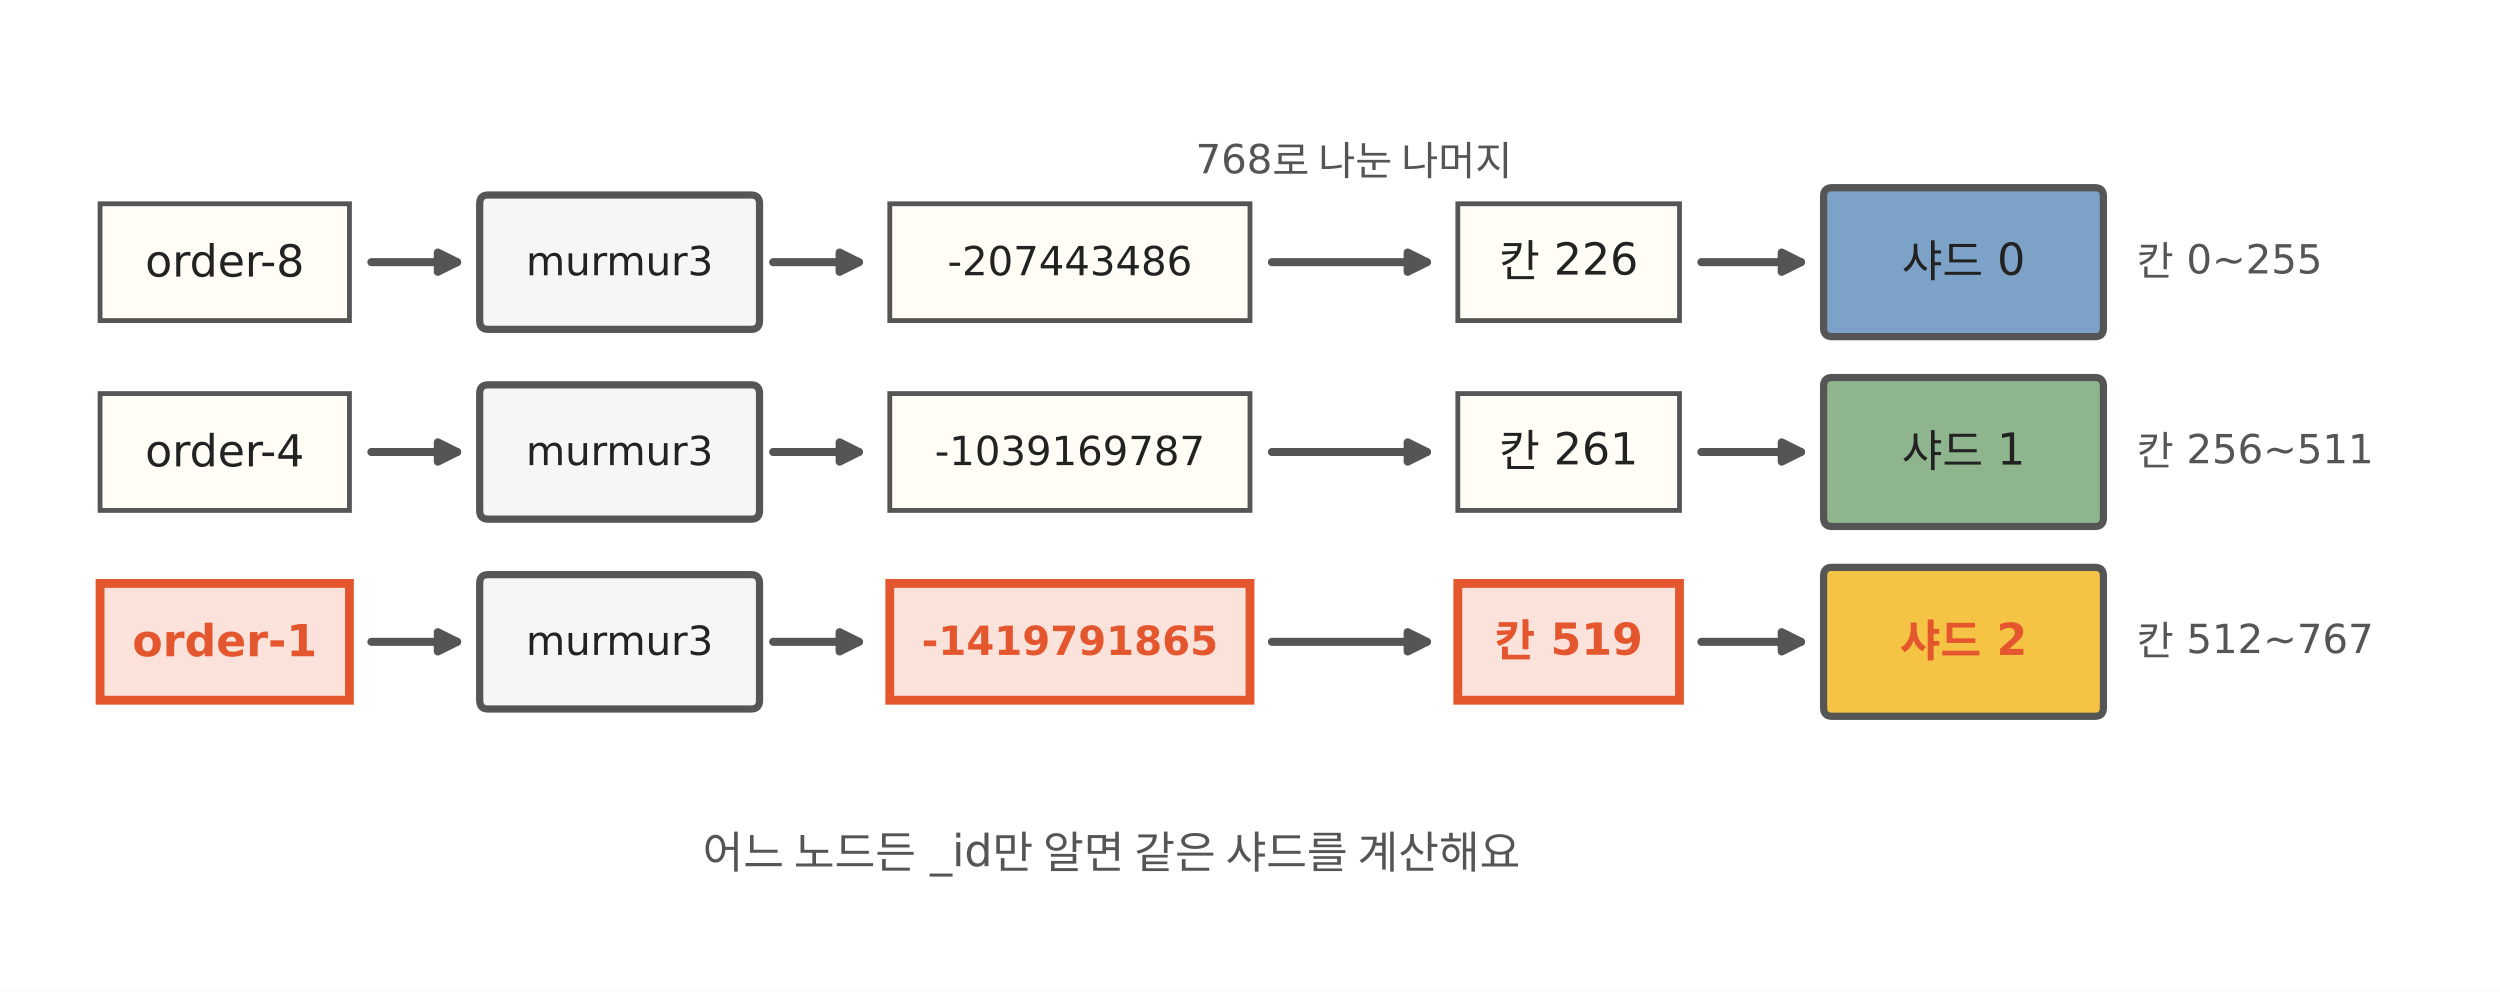
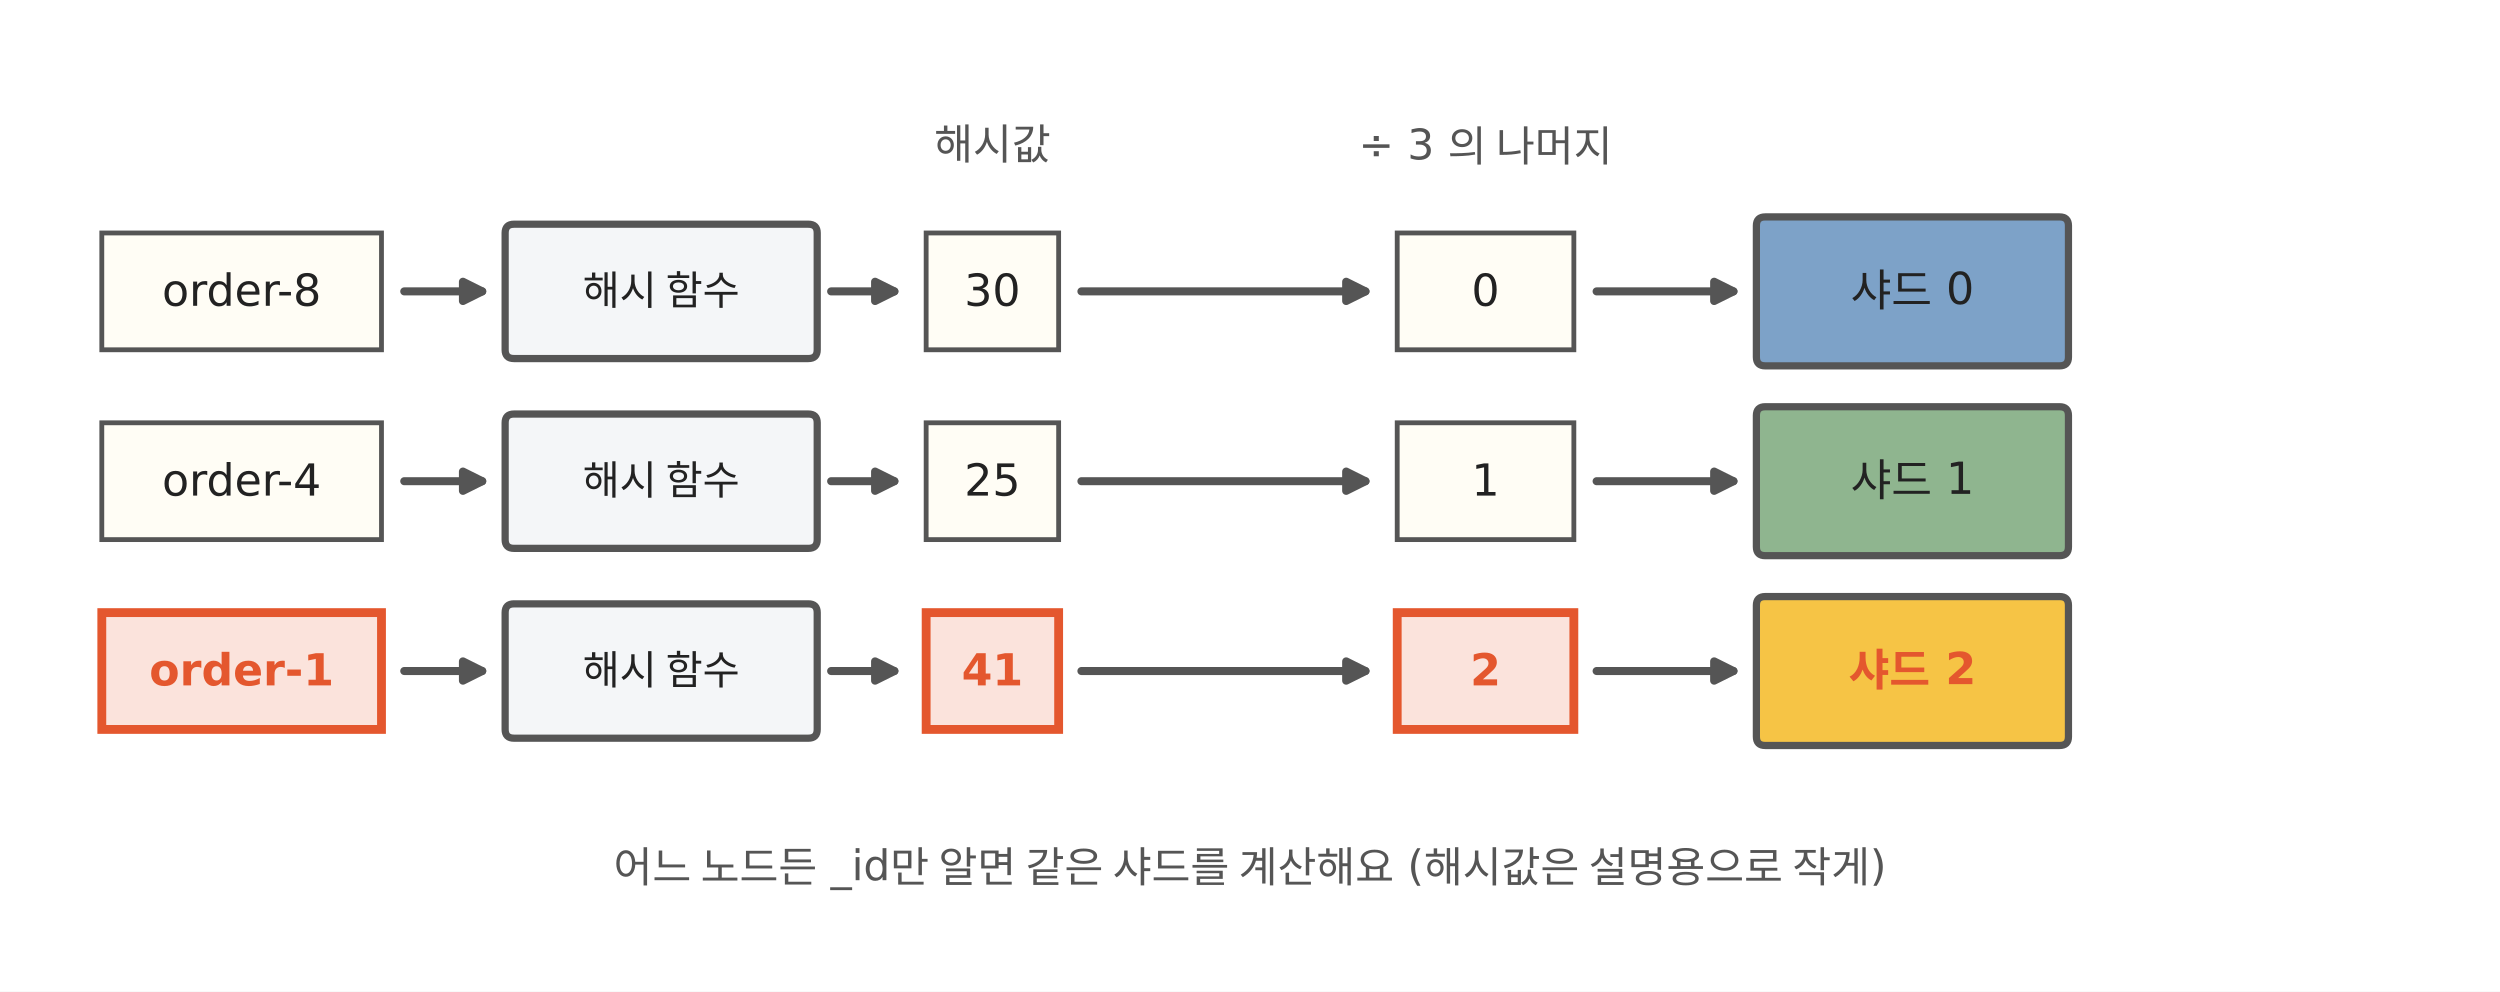
<svg xmlns="http://www.w3.org/2000/svg" width="621.9pt" height="246.672pt" viewBox="0 0 621.9 246.672" version="1.1">
  <defs>
    <style type="text/css">*{stroke-linejoin: round; stroke-linecap: butt}</style>
  </defs>
  <g id="figure_1">
    <g id="patch_1">
      <path d="M 0 246.672  L 621.9 246.672  L 621.9 0  L 0 0  z " style="fill: #ffffff" />
    </g>
    <g id="axes_1">
      <g id="patch_2">
-         <path d="M 24.893 79.749  L 86.929 79.749  L 86.929 50.69  L 24.893 50.69  z " clip-path="url(#p5f78118eea)" style="fill: #fffdf5; stroke: #555555; stroke-width: 1.2; stroke-linejoin: miter" />
+         <path d="M 25.324 87.013  L 94.899 87.013  L 94.899 57.955  L 25.324 57.955  z " clip-path="url(#p7d07b7c6f4)" style="fill: #fffdf5; stroke: #555555; stroke-width: 1.2; stroke-linejoin: miter" />
      </g>
      <g id="patch_3">
-         <path d="M 92.378 65.22  Q 104.163 65.22 113.711 65.22  " clip-path="url(#p5f78118eea)" style="fill: none; stroke: #555555; stroke-width: 2; stroke-linecap: round" />
-         <path d="M 108.911 62.82  L 113.711 65.22  L 108.911 67.62  z " clip-path="url(#p5f78118eea)" style="fill: #555555; stroke: #555555; stroke-width: 2; stroke-linecap: round" />
+         <path d="M 100.561 72.484  Q 111.378 72.484 119.959 72.484  " clip-path="url(#p7d07b7c6f4)" style="fill: none; stroke: #555555; stroke-width: 2; stroke-linecap: round" />
+         <path d="M 115.159 70.084  L 119.959 72.484  L 115.159 74.884  z " clip-path="url(#p7d07b7c6f4)" style="fill: #555555; stroke: #555555; stroke-width: 2; stroke-linecap: round" />
      </g>
      <g id="patch_4">
-         <path d="M 121.394 81.928  L 186.877 81.928  Q 188.945 81.928 188.945 79.749  L 188.945 50.69  Q 188.945 48.511 186.877 48.511  L 121.394 48.511  Q 119.326 48.511 119.326 50.69  L 119.326 79.749  Q 119.326 81.928 121.394 81.928  z " clip-path="url(#p5f78118eea)" style="fill: #f4f6f8; stroke: #555555; stroke-width: 1.8; stroke-linejoin: miter" />
+         <path d="M 127.856 89.193  L 201.094 89.193  Q 203.291 89.193 203.291 87.013  L 203.291 57.955  Q 203.291 55.776 201.094 55.776  L 127.856 55.776  Q 125.659 55.776 125.659 57.955  L 125.659 87.013  Q 125.659 89.193 127.856 89.193  z " clip-path="url(#p7d07b7c6f4)" style="fill: #f4f6f8; stroke: #555555; stroke-width: 1.8; stroke-linejoin: miter" />
      </g>
      <g id="patch_5">
-         <path d="M 192.326 65.22  Q 204.11 65.22 213.659 65.22  " clip-path="url(#p5f78118eea)" style="fill: none; stroke: #555555; stroke-width: 2; stroke-linecap: round" />
-         <path d="M 208.859 62.82  L 213.659 65.22  L 208.859 67.62  z " clip-path="url(#p5f78118eea)" style="fill: #555555; stroke: #555555; stroke-width: 2; stroke-linecap: round" />
+         <path d="M 206.754 72.484  Q 215.738 72.484 222.487 72.484  " clip-path="url(#p7d07b7c6f4)" style="fill: none; stroke: #555555; stroke-width: 2; stroke-linecap: round" />
+         <path d="M 217.687 70.084  L 222.487 72.484  L 217.687 74.884  z " clip-path="url(#p7d07b7c6f4)" style="fill: #555555; stroke: #555555; stroke-width: 2; stroke-linecap: round" />
      </g>
      <g id="patch_6">
-         <path d="M 221.342 79.749  L 310.95 79.749  L 310.95 50.69  L 221.342 50.69  z " clip-path="url(#p5f78118eea)" style="fill: #fffdf5; stroke: #555555; stroke-width: 1.2; stroke-linejoin: miter" />
+         <path d="M 230.389 87.013  L 263.346 87.013  L 263.346 57.955  L 230.389 57.955  z " clip-path="url(#p7d07b7c6f4)" style="fill: #fffdf5; stroke: #555555; stroke-width: 1.2; stroke-linejoin: miter" />
      </g>
      <g id="patch_7">
-         <path d="M 316.395 65.22  Q 336.799 65.22 354.966 65.22  " clip-path="url(#p5f78118eea)" style="fill: none; stroke: #555555; stroke-width: 2; stroke-linecap: round" />
-         <path d="M 350.166 62.82  L 354.966 65.22  L 350.166 67.62  z " clip-path="url(#p5f78118eea)" style="fill: #555555; stroke: #555555; stroke-width: 2; stroke-linecap: round" />
+         <path d="M 269.012 72.484  Q 305.46 72.484 339.673 72.484  " clip-path="url(#p7d07b7c6f4)" style="fill: none; stroke: #555555; stroke-width: 2; stroke-linecap: round" />
+         <path d="M 334.873 70.084  L 339.673 72.484  L 334.873 74.884  z " clip-path="url(#p7d07b7c6f4)" style="fill: #555555; stroke: #555555; stroke-width: 2; stroke-linecap: round" />
      </g>
      <g id="patch_8">
-         <path d="M 362.647 79.749  L 417.791 79.749  L 417.791 50.69  L 362.647 50.69  z " clip-path="url(#p5f78118eea)" style="fill: #fffdf5; stroke: #555555; stroke-width: 1.2; stroke-linejoin: miter" />
+         <path d="M 347.569 87.013  L 391.511 87.013  L 391.511 57.955  L 347.569 57.955  z " clip-path="url(#p7d07b7c6f4)" style="fill: #fffdf5; stroke: #555555; stroke-width: 1.2; stroke-linejoin: miter" />
      </g>
      <g id="patch_9">
-         <path d="M 423.24 65.22  Q 436.747 65.22 448.018 65.22  " clip-path="url(#p5f78118eea)" style="fill: none; stroke: #555555; stroke-width: 2; stroke-linecap: round" />
-         <path d="M 443.218 62.82  L 448.018 65.22  L 443.218 67.62  z " clip-path="url(#p5f78118eea)" style="fill: #555555; stroke: #555555; stroke-width: 2; stroke-linecap: round" />
+         <path d="M 397.174 72.484  Q 415.312 72.484 431.213 72.484  " clip-path="url(#p7d07b7c6f4)" style="fill: none; stroke: #555555; stroke-width: 2; stroke-linecap: round" />
+         <path d="M 426.413 70.084  L 431.213 72.484  L 426.413 74.884  z " clip-path="url(#p7d07b7c6f4)" style="fill: #555555; stroke: #555555; stroke-width: 2; stroke-linecap: round" />
      </g>
      <g id="patch_10">
-         <path d="M 455.702 83.744  L 521.185 83.744  Q 523.253 83.744 523.253 81.565  L 523.253 48.874  Q 523.253 46.695 521.185 46.695  L 455.702 46.695  Q 453.634 46.695 453.634 48.874  L 453.634 81.565  Q 453.634 83.744 455.702 83.744  z " clip-path="url(#p5f78118eea)" style="fill: #7da2c8; stroke: #555555; stroke-width: 1.8; stroke-linejoin: miter" />
+         <path d="M 439.116 91.009  L 512.353 91.009  Q 514.55 91.009 514.55 88.829  L 514.55 56.139  Q 514.55 53.96 512.353 53.96  L 439.116 53.96  Q 436.918 53.96 436.918 56.139  L 436.918 88.829  Q 436.918 91.009 439.116 91.009  z " clip-path="url(#p7d07b7c6f4)" style="fill: #7da2c8; stroke: #555555; stroke-width: 1.8; stroke-linejoin: miter" />
      </g>
      <g id="patch_11">
-         <path d="M 24.893 126.968  L 86.929 126.968  L 86.929 97.91  L 24.893 97.91  z " clip-path="url(#p5f78118eea)" style="fill: #fffdf5; stroke: #555555; stroke-width: 1.2; stroke-linejoin: miter" />
+         <path d="M 25.324 134.233  L 94.899 134.233  L 94.899 105.175  L 25.324 105.175  z " clip-path="url(#p7d07b7c6f4)" style="fill: #fffdf5; stroke: #555555; stroke-width: 1.2; stroke-linejoin: miter" />
      </g>
      <g id="patch_12">
-         <path d="M 92.378 112.439  Q 104.163 112.439 113.711 112.439  " clip-path="url(#p5f78118eea)" style="fill: none; stroke: #555555; stroke-width: 2; stroke-linecap: round" />
-         <path d="M 108.911 110.039  L 113.711 112.439  L 108.911 114.839  z " clip-path="url(#p5f78118eea)" style="fill: #555555; stroke: #555555; stroke-width: 2; stroke-linecap: round" />
+         <path d="M 100.561 119.704  Q 111.378 119.704 119.959 119.704  " clip-path="url(#p7d07b7c6f4)" style="fill: none; stroke: #555555; stroke-width: 2; stroke-linecap: round" />
+         <path d="M 115.159 117.304  L 119.959 119.704  L 115.159 122.104  z " clip-path="url(#p7d07b7c6f4)" style="fill: #555555; stroke: #555555; stroke-width: 2; stroke-linecap: round" />
      </g>
      <g id="patch_13">
-         <path d="M 121.394 129.148  L 186.877 129.148  Q 188.945 129.148 188.945 126.968  L 188.945 97.91  Q 188.945 95.731 186.877 95.731  L 121.394 95.731  Q 119.326 95.731 119.326 97.91  L 119.326 126.968  Q 119.326 129.148 121.394 129.148  z " clip-path="url(#p5f78118eea)" style="fill: #f4f6f8; stroke: #555555; stroke-width: 1.8; stroke-linejoin: miter" />
+         <path d="M 127.856 136.412  L 201.094 136.412  Q 203.291 136.412 203.291 134.233  L 203.291 105.175  Q 203.291 102.995 201.094 102.995  L 127.856 102.995  Q 125.659 102.995 125.659 105.175  L 125.659 134.233  Q 125.659 136.412 127.856 136.412  z " clip-path="url(#p7d07b7c6f4)" style="fill: #f4f6f8; stroke: #555555; stroke-width: 1.8; stroke-linejoin: miter" />
      </g>
      <g id="patch_14">
-         <path d="M 192.326 112.439  Q 204.11 112.439 213.659 112.439  " clip-path="url(#p5f78118eea)" style="fill: none; stroke: #555555; stroke-width: 2; stroke-linecap: round" />
-         <path d="M 208.859 110.039  L 213.659 112.439  L 208.859 114.839  z " clip-path="url(#p5f78118eea)" style="fill: #555555; stroke: #555555; stroke-width: 2; stroke-linecap: round" />
+         <path d="M 206.754 119.704  Q 215.738 119.704 222.487 119.704  " clip-path="url(#p7d07b7c6f4)" style="fill: none; stroke: #555555; stroke-width: 2; stroke-linecap: round" />
+         <path d="M 217.687 117.304  L 222.487 119.704  L 217.687 122.104  z " clip-path="url(#p7d07b7c6f4)" style="fill: #555555; stroke: #555555; stroke-width: 2; stroke-linecap: round" />
      </g>
      <g id="patch_15">
-         <path d="M 221.342 126.968  L 310.95 126.968  L 310.95 97.91  L 221.342 97.91  z " clip-path="url(#p5f78118eea)" style="fill: #fffdf5; stroke: #555555; stroke-width: 1.2; stroke-linejoin: miter" />
+         <path d="M 230.389 134.233  L 263.346 134.233  L 263.346 105.175  L 230.389 105.175  z " clip-path="url(#p7d07b7c6f4)" style="fill: #fffdf5; stroke: #555555; stroke-width: 1.2; stroke-linejoin: miter" />
      </g>
      <g id="patch_16">
-         <path d="M 316.395 112.439  Q 336.799 112.439 354.966 112.439  " clip-path="url(#p5f78118eea)" style="fill: none; stroke: #555555; stroke-width: 2; stroke-linecap: round" />
-         <path d="M 350.166 110.039  L 354.966 112.439  L 350.166 114.839  z " clip-path="url(#p5f78118eea)" style="fill: #555555; stroke: #555555; stroke-width: 2; stroke-linecap: round" />
+         <path d="M 269.012 119.704  Q 305.46 119.704 339.673 119.704  " clip-path="url(#p7d07b7c6f4)" style="fill: none; stroke: #555555; stroke-width: 2; stroke-linecap: round" />
+         <path d="M 334.873 117.304  L 339.673 119.704  L 334.873 122.104  z " clip-path="url(#p7d07b7c6f4)" style="fill: #555555; stroke: #555555; stroke-width: 2; stroke-linecap: round" />
      </g>
      <g id="patch_17">
-         <path d="M 362.647 126.968  L 417.791 126.968  L 417.791 97.91  L 362.647 97.91  z " clip-path="url(#p5f78118eea)" style="fill: #fffdf5; stroke: #555555; stroke-width: 1.2; stroke-linejoin: miter" />
+         <path d="M 347.569 134.233  L 391.511 134.233  L 391.511 105.175  L 347.569 105.175  z " clip-path="url(#p7d07b7c6f4)" style="fill: #fffdf5; stroke: #555555; stroke-width: 1.2; stroke-linejoin: miter" />
      </g>
      <g id="patch_18">
-         <path d="M 423.24 112.439  Q 436.747 112.439 448.018 112.439  " clip-path="url(#p5f78118eea)" style="fill: none; stroke: #555555; stroke-width: 2; stroke-linecap: round" />
-         <path d="M 443.218 110.039  L 448.018 112.439  L 443.218 114.839  z " clip-path="url(#p5f78118eea)" style="fill: #555555; stroke: #555555; stroke-width: 2; stroke-linecap: round" />
+         <path d="M 397.174 119.704  Q 415.312 119.704 431.213 119.704  " clip-path="url(#p7d07b7c6f4)" style="fill: none; stroke: #555555; stroke-width: 2; stroke-linecap: round" />
+         <path d="M 426.413 117.304  L 431.213 119.704  L 426.413 122.104  z " clip-path="url(#p7d07b7c6f4)" style="fill: #555555; stroke: #555555; stroke-width: 2; stroke-linecap: round" />
      </g>
      <g id="patch_19">
-         <path d="M 455.702 130.964  L 521.185 130.964  Q 523.253 130.964 523.253 128.784  L 523.253 96.094  Q 523.253 93.915 521.185 93.915  L 455.702 93.915  Q 453.634 93.915 453.634 96.094  L 453.634 128.784  Q 453.634 130.964 455.702 130.964  z " clip-path="url(#p5f78118eea)" style="fill: #8fb58f; stroke: #555555; stroke-width: 1.8; stroke-linejoin: miter" />
+         <path d="M 439.116 138.228  L 512.353 138.228  Q 514.55 138.228 514.55 136.049  L 514.55 103.358  Q 514.55 101.179 512.353 101.179  L 439.116 101.179  Q 436.918 101.179 436.918 103.358  L 436.918 136.049  Q 436.918 138.228 439.116 138.228  z " clip-path="url(#p7d07b7c6f4)" style="fill: #8fb58f; stroke: #555555; stroke-width: 1.8; stroke-linejoin: miter" />
      </g>
      <g id="patch_20">
-         <path d="M 24.893 174.188  L 86.929 174.188  L 86.929 145.13  L 24.893 145.13  z " clip-path="url(#p5f78118eea)" style="fill: #fbe3dc; stroke: #e4572e; stroke-width: 2.2; stroke-linejoin: miter" />
+         <path d="M 25.324 181.452  L 94.899 181.452  L 94.899 152.394  L 25.324 152.394  z " clip-path="url(#p7d07b7c6f4)" style="fill: #fbe3dc; stroke: #e4572e; stroke-width: 2.2; stroke-linejoin: miter" />
      </g>
      <g id="patch_21">
-         <path d="M 92.378 159.659  Q 104.163 159.659 113.711 159.659  " clip-path="url(#p5f78118eea)" style="fill: none; stroke: #555555; stroke-width: 2; stroke-linecap: round" />
-         <path d="M 108.911 157.259  L 113.711 159.659  L 108.911 162.059  z " clip-path="url(#p5f78118eea)" style="fill: #555555; stroke: #555555; stroke-width: 2; stroke-linecap: round" />
+         <path d="M 100.561 166.923  Q 111.378 166.923 119.959 166.923  " clip-path="url(#p7d07b7c6f4)" style="fill: none; stroke: #555555; stroke-width: 2; stroke-linecap: round" />
+         <path d="M 115.159 164.523  L 119.959 166.923  L 115.159 169.323  z " clip-path="url(#p7d07b7c6f4)" style="fill: #555555; stroke: #555555; stroke-width: 2; stroke-linecap: round" />
      </g>
      <g id="patch_22">
-         <path d="M 121.394 176.367  L 186.877 176.367  Q 188.945 176.367 188.945 174.188  L 188.945 145.13  Q 188.945 142.95 186.877 142.95  L 121.394 142.95  Q 119.326 142.95 119.326 145.13  L 119.326 174.188  Q 119.326 176.367 121.394 176.367  z " clip-path="url(#p5f78118eea)" style="fill: #f4f6f8; stroke: #555555; stroke-width: 1.8; stroke-linejoin: miter" />
+         <path d="M 127.856 183.632  L 201.094 183.632  Q 203.291 183.632 203.291 181.452  L 203.291 152.394  Q 203.291 150.215 201.094 150.215  L 127.856 150.215  Q 125.659 150.215 125.659 152.394  L 125.659 181.452  Q 125.659 183.632 127.856 183.632  z " clip-path="url(#p7d07b7c6f4)" style="fill: #f4f6f8; stroke: #555555; stroke-width: 1.8; stroke-linejoin: miter" />
      </g>
      <g id="patch_23">
-         <path d="M 192.326 159.659  Q 204.11 159.659 213.659 159.659  " clip-path="url(#p5f78118eea)" style="fill: none; stroke: #555555; stroke-width: 2; stroke-linecap: round" />
-         <path d="M 208.859 157.259  L 213.659 159.659  L 208.859 162.059  z " clip-path="url(#p5f78118eea)" style="fill: #555555; stroke: #555555; stroke-width: 2; stroke-linecap: round" />
+         <path d="M 206.754 166.923  Q 215.738 166.923 222.487 166.923  " clip-path="url(#p7d07b7c6f4)" style="fill: none; stroke: #555555; stroke-width: 2; stroke-linecap: round" />
+         <path d="M 217.687 164.523  L 222.487 166.923  L 217.687 169.323  z " clip-path="url(#p7d07b7c6f4)" style="fill: #555555; stroke: #555555; stroke-width: 2; stroke-linecap: round" />
      </g>
      <g id="patch_24">
-         <path d="M 221.342 174.188  L 310.95 174.188  L 310.95 145.13  L 221.342 145.13  z " clip-path="url(#p5f78118eea)" style="fill: #fbe3dc; stroke: #e4572e; stroke-width: 2.2; stroke-linejoin: miter" />
+         <path d="M 230.389 181.452  L 263.346 181.452  L 263.346 152.394  L 230.389 152.394  z " clip-path="url(#p7d07b7c6f4)" style="fill: #fbe3dc; stroke: #e4572e; stroke-width: 2.2; stroke-linejoin: miter" />
      </g>
      <g id="patch_25">
-         <path d="M 316.395 159.659  Q 336.799 159.659 354.966 159.659  " clip-path="url(#p5f78118eea)" style="fill: none; stroke: #555555; stroke-width: 2; stroke-linecap: round" />
-         <path d="M 350.166 157.259  L 354.966 159.659  L 350.166 162.059  z " clip-path="url(#p5f78118eea)" style="fill: #555555; stroke: #555555; stroke-width: 2; stroke-linecap: round" />
+         <path d="M 269.012 166.923  Q 305.46 166.923 339.673 166.923  " clip-path="url(#p7d07b7c6f4)" style="fill: none; stroke: #555555; stroke-width: 2; stroke-linecap: round" />
+         <path d="M 334.873 164.523  L 339.673 166.923  L 334.873 169.323  z " clip-path="url(#p7d07b7c6f4)" style="fill: #555555; stroke: #555555; stroke-width: 2; stroke-linecap: round" />
      </g>
      <g id="patch_26">
-         <path d="M 362.647 174.188  L 417.791 174.188  L 417.791 145.13  L 362.647 145.13  z " clip-path="url(#p5f78118eea)" style="fill: #fbe3dc; stroke: #e4572e; stroke-width: 2.2; stroke-linejoin: miter" />
+         <path d="M 347.569 181.452  L 391.511 181.452  L 391.511 152.394  L 347.569 152.394  z " clip-path="url(#p7d07b7c6f4)" style="fill: #fbe3dc; stroke: #e4572e; stroke-width: 2.2; stroke-linejoin: miter" />
      </g>
      <g id="patch_27">
-         <path d="M 423.24 159.659  Q 436.747 159.659 448.018 159.659  " clip-path="url(#p5f78118eea)" style="fill: none; stroke: #555555; stroke-width: 2; stroke-linecap: round" />
-         <path d="M 443.218 157.259  L 448.018 159.659  L 443.218 162.059  z " clip-path="url(#p5f78118eea)" style="fill: #555555; stroke: #555555; stroke-width: 2; stroke-linecap: round" />
+         <path d="M 397.174 166.923  Q 415.312 166.923 431.213 166.923  " clip-path="url(#p7d07b7c6f4)" style="fill: none; stroke: #555555; stroke-width: 2; stroke-linecap: round" />
+         <path d="M 426.413 164.523  L 431.213 166.923  L 426.413 169.323  z " clip-path="url(#p7d07b7c6f4)" style="fill: #555555; stroke: #555555; stroke-width: 2; stroke-linecap: round" />
      </g>
      <g id="patch_28">
-         <path d="M 455.702 178.183  L 521.185 178.183  Q 523.253 178.183 523.253 176.004  L 523.253 143.314  Q 523.253 141.134 521.185 141.134  L 455.702 141.134  Q 453.634 141.134 453.634 143.314  L 453.634 176.004  Q 453.634 178.183 455.702 178.183  z " clip-path="url(#p5f78118eea)" style="fill: #f6c445; stroke: #555555; stroke-width: 1.8; stroke-linejoin: miter" />
+         <path d="M 439.116 185.448  L 512.353 185.448  Q 514.55 185.448 514.55 183.269  L 514.55 150.578  Q 514.55 148.399 512.353 148.399  L 439.116 148.399  Q 436.918 148.399 436.918 150.578  L 436.918 183.269  Q 436.918 185.448 439.116 185.448  z " clip-path="url(#p7d07b7c6f4)" style="fill: #f6c445; stroke: #555555; stroke-width: 1.8; stroke-linejoin: miter" />
      </g>
      <g id="text_1">
-         <text style="fill: #222222; font: 11px 'Apple SD Gothic Neo', 'Noto Sans KR', 'Malgun Gothic', 'DejaVu Sans', 'Bitstream Vera Sans', 'Computer Modern Sans Serif', 'Lucida Grande', 'Verdana', 'Geneva', 'Lucid', 'Arial', 'Helvetica', 'Avant Garde', sans-serif; text-anchor: middle" x="55.911" y="68.806" transform="rotate(-0 55.91118 68.80576)">order-8</text>
+         <text style="fill: #555555; font: 10.5px 'Apple SD Gothic Neo', 'Noto Sans KR', 'Malgun Gothic', 'DejaVu Sans', 'Bitstream Vera Sans', 'Computer Modern Sans Serif', 'Lucida Grande', 'Verdana', 'Geneva', 'Lucid', 'Arial', 'Helvetica', 'Avant Garde', sans-serif; text-anchor: middle" x="246.867" y="39.638" transform="rotate(-0 246.8672 39.63786)">해시값</text>
      </g>
      <g id="text_2">
-         <text style="fill: #222222; font: 10px 'Apple SD Gothic Neo', 'Noto Sans KR', 'Malgun Gothic', 'DejaVu Sans', 'Bitstream Vera Sans', 'Computer Modern Sans Serif', 'Lucida Grande', 'Verdana', 'Geneva', 'Lucid', 'Arial', 'Helvetica', 'Avant Garde', sans-serif; text-anchor: middle" x="154.136" y="68.48" transform="rotate(-0 154.1356 68.47974)">murmur3</text>
+         <text style="fill: #555555; font: 10.5px 'Apple SD Gothic Neo', 'Noto Sans KR', 'Malgun Gothic', 'DejaVu Sans', 'Bitstream Vera Sans', 'Computer Modern Sans Serif', 'Lucida Grande', 'Verdana', 'Geneva', 'Lucid', 'Arial', 'Helvetica', 'Avant Garde', sans-serif; text-anchor: middle" x="369.54" y="39.638" transform="rotate(-0 369.54 39.63786)">÷ 3 의 나머지</text>
      </g>
      <g id="text_3">
-         <text style="fill: #222222; font: 10px 'Apple SD Gothic Neo', 'Noto Sans KR', 'Malgun Gothic', 'DejaVu Sans', 'Bitstream Vera Sans', 'Computer Modern Sans Serif', 'Lucida Grande', 'Verdana', 'Geneva', 'Lucid', 'Arial', 'Helvetica', 'Avant Garde', sans-serif; text-anchor: middle" x="266.146" y="68.48" transform="rotate(-0 266.1459 68.47974)">-207443486</text>
+         <text style="fill: #222222; font: 11px 'Apple SD Gothic Neo', 'Noto Sans KR', 'Malgun Gothic', 'DejaVu Sans', 'Bitstream Vera Sans', 'Computer Modern Sans Serif', 'Lucida Grande', 'Verdana', 'Geneva', 'Lucid', 'Arial', 'Helvetica', 'Avant Garde', sans-serif; text-anchor: middle" x="60.112" y="76.07" transform="rotate(-0 60.11156 76.07031)">order-8</text>
      </g>
      <g id="text_4">
-         <text style="fill: #222222; font: 11px 'Apple SD Gothic Neo', 'Noto Sans KR', 'Malgun Gothic', 'DejaVu Sans', 'Bitstream Vera Sans', 'Computer Modern Sans Serif', 'Lucida Grande', 'Verdana', 'Geneva', 'Lucid', 'Arial', 'Helvetica', 'Avant Garde', sans-serif; text-anchor: middle" x="390.219" y="68.806" transform="rotate(-0 390.2188 68.80576)">칸 226</text>
+         <text style="fill: #222222; font: 10px 'Apple SD Gothic Neo', 'Noto Sans KR', 'Malgun Gothic', 'DejaVu Sans', 'Bitstream Vera Sans', 'Computer Modern Sans Serif', 'Lucida Grande', 'Verdana', 'Geneva', 'Lucid', 'Arial', 'Helvetica', 'Avant Garde', sans-serif; text-anchor: middle" x="164.475" y="75.8" transform="rotate(-0 164.475 75.79976)">해시 함수</text>
      </g>
      <g id="text_5">
-         <text style="fill: #222222; font: 11px 'Apple SD Gothic Neo', 'Noto Sans KR', 'Malgun Gothic', 'DejaVu Sans', 'Bitstream Vera Sans', 'Computer Modern Sans Serif', 'Lucida Grande', 'Verdana', 'Geneva', 'Lucid', 'Arial', 'Helvetica', 'Avant Garde', sans-serif; text-anchor: middle" x="488.443" y="68.862" transform="rotate(-0 488.4432 68.86162)">샤드 0</text>
+         <text style="fill: #222222; font: 11px 'Apple SD Gothic Neo', 'Noto Sans KR', 'Malgun Gothic', 'DejaVu Sans', 'Bitstream Vera Sans', 'Computer Modern Sans Serif', 'Lucida Grande', 'Verdana', 'Geneva', 'Lucid', 'Arial', 'Helvetica', 'Avant Garde', sans-serif; text-anchor: middle" x="246.867" y="76.07" transform="rotate(-0 246.8672 76.07031)">30</text>
      </g>
      <g id="text_6">
-         <text style="fill: #222222; font: 11px 'Apple SD Gothic Neo', 'Noto Sans KR', 'Malgun Gothic', 'DejaVu Sans', 'Bitstream Vera Sans', 'Computer Modern Sans Serif', 'Lucida Grande', 'Verdana', 'Geneva', 'Lucid', 'Arial', 'Helvetica', 'Avant Garde', sans-serif; text-anchor: middle" x="55.911" y="116.025" transform="rotate(-0 55.91118 116.0253)">order-4</text>
+         <text style="fill: #222222; font: 11px 'Apple SD Gothic Neo', 'Noto Sans KR', 'Malgun Gothic', 'DejaVu Sans', 'Bitstream Vera Sans', 'Computer Modern Sans Serif', 'Lucida Grande', 'Verdana', 'Geneva', 'Lucid', 'Arial', 'Helvetica', 'Avant Garde', sans-serif; text-anchor: middle" x="369.54" y="76.07" transform="rotate(-0 369.54 76.07031)">0</text>
      </g>
      <g id="text_7">
-         <text style="fill: #222222; font: 10px 'Apple SD Gothic Neo', 'Noto Sans KR', 'Malgun Gothic', 'DejaVu Sans', 'Bitstream Vera Sans', 'Computer Modern Sans Serif', 'Lucida Grande', 'Verdana', 'Geneva', 'Lucid', 'Arial', 'Helvetica', 'Avant Garde', sans-serif; text-anchor: middle" x="154.136" y="115.699" transform="rotate(-0 154.1356 115.6993)">murmur3</text>
+         <text style="fill: #222222; font: 11px 'Apple SD Gothic Neo', 'Noto Sans KR', 'Malgun Gothic', 'DejaVu Sans', 'Bitstream Vera Sans', 'Computer Modern Sans Serif', 'Lucida Grande', 'Verdana', 'Geneva', 'Lucid', 'Arial', 'Helvetica', 'Avant Garde', sans-serif; text-anchor: middle" x="475.734" y="76.126" transform="rotate(-0 475.7344 76.12617)">샤드 0</text>
      </g>
      <g id="text_8">
-         <text style="fill: #222222; font: 10px 'Apple SD Gothic Neo', 'Noto Sans KR', 'Malgun Gothic', 'DejaVu Sans', 'Bitstream Vera Sans', 'Computer Modern Sans Serif', 'Lucida Grande', 'Verdana', 'Geneva', 'Lucid', 'Arial', 'Helvetica', 'Avant Garde', sans-serif; text-anchor: middle" x="266.146" y="115.699" transform="rotate(-0 266.1459 115.6993)">-1039169787</text>
+         <text style="fill: #222222; font: 11px 'Apple SD Gothic Neo', 'Noto Sans KR', 'Malgun Gothic', 'DejaVu Sans', 'Bitstream Vera Sans', 'Computer Modern Sans Serif', 'Lucida Grande', 'Verdana', 'Geneva', 'Lucid', 'Arial', 'Helvetica', 'Avant Garde', sans-serif; text-anchor: middle" x="60.112" y="123.29" transform="rotate(-0 60.11156 123.2899)">order-4</text>
      </g>
      <g id="text_9">
-         <text style="fill: #222222; font: 11px 'Apple SD Gothic Neo', 'Noto Sans KR', 'Malgun Gothic', 'DejaVu Sans', 'Bitstream Vera Sans', 'Computer Modern Sans Serif', 'Lucida Grande', 'Verdana', 'Geneva', 'Lucid', 'Arial', 'Helvetica', 'Avant Garde', sans-serif; text-anchor: middle" x="390.219" y="116.025" transform="rotate(-0 390.2188 116.0253)">칸 261</text>
+         <text style="fill: #222222; font: 10px 'Apple SD Gothic Neo', 'Noto Sans KR', 'Malgun Gothic', 'DejaVu Sans', 'Bitstream Vera Sans', 'Computer Modern Sans Serif', 'Lucida Grande', 'Verdana', 'Geneva', 'Lucid', 'Arial', 'Helvetica', 'Avant Garde', sans-serif; text-anchor: middle" x="164.475" y="123.019" transform="rotate(-0 164.475 123.0193)">해시 함수</text>
      </g>
      <g id="text_10">
-         <text style="fill: #222222; font: 11px 'Apple SD Gothic Neo', 'Noto Sans KR', 'Malgun Gothic', 'DejaVu Sans', 'Bitstream Vera Sans', 'Computer Modern Sans Serif', 'Lucida Grande', 'Verdana', 'Geneva', 'Lucid', 'Arial', 'Helvetica', 'Avant Garde', sans-serif; text-anchor: middle" x="488.443" y="116.081" transform="rotate(-0 488.4432 116.0812)">샤드 1</text>
+         <text style="fill: #222222; font: 11px 'Apple SD Gothic Neo', 'Noto Sans KR', 'Malgun Gothic', 'DejaVu Sans', 'Bitstream Vera Sans', 'Computer Modern Sans Serif', 'Lucida Grande', 'Verdana', 'Geneva', 'Lucid', 'Arial', 'Helvetica', 'Avant Garde', sans-serif; text-anchor: middle" x="246.867" y="123.29" transform="rotate(-0 246.8672 123.2899)">25</text>
      </g>
      <g id="text_11">
-         <text style="fill: #e4572e; font: 700 11px 'Apple SD Gothic Neo', 'Noto Sans KR', 'Malgun Gothic', 'DejaVu Sans', 'Bitstream Vera Sans', 'Computer Modern Sans Serif', 'Lucida Grande', 'Verdana', 'Geneva', 'Lucid', 'Arial', 'Helvetica', 'Avant Garde', sans-serif; text-anchor: middle" x="55.911" y="163.245" transform="rotate(-0 55.91118 163.2449)">order-1</text>
+         <text style="fill: #222222; font: 11px 'Apple SD Gothic Neo', 'Noto Sans KR', 'Malgun Gothic', 'DejaVu Sans', 'Bitstream Vera Sans', 'Computer Modern Sans Serif', 'Lucida Grande', 'Verdana', 'Geneva', 'Lucid', 'Arial', 'Helvetica', 'Avant Garde', sans-serif; text-anchor: middle" x="369.54" y="123.29" transform="rotate(-0 369.54 123.2899)">1</text>
      </g>
      <g id="text_12">
-         <text style="fill: #222222; font: 10px 'Apple SD Gothic Neo', 'Noto Sans KR', 'Malgun Gothic', 'DejaVu Sans', 'Bitstream Vera Sans', 'Computer Modern Sans Serif', 'Lucida Grande', 'Verdana', 'Geneva', 'Lucid', 'Arial', 'Helvetica', 'Avant Garde', sans-serif; text-anchor: middle" x="154.136" y="162.919" transform="rotate(-0 154.1356 162.9189)">murmur3</text>
+         <text style="fill: #222222; font: 11px 'Apple SD Gothic Neo', 'Noto Sans KR', 'Malgun Gothic', 'DejaVu Sans', 'Bitstream Vera Sans', 'Computer Modern Sans Serif', 'Lucida Grande', 'Verdana', 'Geneva', 'Lucid', 'Arial', 'Helvetica', 'Avant Garde', sans-serif; text-anchor: middle" x="475.734" y="123.346" transform="rotate(-0 475.7344 123.3458)">샤드 1</text>
      </g>
      <g id="text_13">
-         <text style="fill: #e4572e; font: 700 10px 'Apple SD Gothic Neo', 'Noto Sans KR', 'Malgun Gothic', 'DejaVu Sans', 'Bitstream Vera Sans', 'Computer Modern Sans Serif', 'Lucida Grande', 'Verdana', 'Geneva', 'Lucid', 'Arial', 'Helvetica', 'Avant Garde', sans-serif; text-anchor: middle" x="266.146" y="162.919" transform="rotate(-0 266.1459 162.9189)">-1419791865</text>
+         <text style="fill: #e4572e; font: 700 11px 'Apple SD Gothic Neo', 'Noto Sans KR', 'Malgun Gothic', 'DejaVu Sans', 'Bitstream Vera Sans', 'Computer Modern Sans Serif', 'Lucida Grande', 'Verdana', 'Geneva', 'Lucid', 'Arial', 'Helvetica', 'Avant Garde', sans-serif; text-anchor: middle" x="60.112" y="170.509" transform="rotate(-0 60.11156 170.5095)">order-1</text>
      </g>
      <g id="text_14">
-         <text style="fill: #e4572e; font: 700 11px 'Apple SD Gothic Neo', 'Noto Sans KR', 'Malgun Gothic', 'DejaVu Sans', 'Bitstream Vera Sans', 'Computer Modern Sans Serif', 'Lucida Grande', 'Verdana', 'Geneva', 'Lucid', 'Arial', 'Helvetica', 'Avant Garde', sans-serif; text-anchor: middle" x="390.219" y="163.245" transform="rotate(-0 390.2188 163.2449)">칸 519</text>
+         <text style="fill: #222222; font: 10px 'Apple SD Gothic Neo', 'Noto Sans KR', 'Malgun Gothic', 'DejaVu Sans', 'Bitstream Vera Sans', 'Computer Modern Sans Serif', 'Lucida Grande', 'Verdana', 'Geneva', 'Lucid', 'Arial', 'Helvetica', 'Avant Garde', sans-serif; text-anchor: middle" x="164.475" y="170.239" transform="rotate(-0 164.475 170.2389)">해시 함수</text>
      </g>
      <g id="text_15">
-         <text style="fill: #e4572e; font: 700 11px 'Apple SD Gothic Neo', 'Noto Sans KR', 'Malgun Gothic', 'DejaVu Sans', 'Bitstream Vera Sans', 'Computer Modern Sans Serif', 'Lucida Grande', 'Verdana', 'Geneva', 'Lucid', 'Arial', 'Helvetica', 'Avant Garde', sans-serif; text-anchor: middle" x="488.443" y="163.301" transform="rotate(-0 488.4432 163.3008)">샤드 2</text>
+         <text style="fill: #e4572e; font: 700 11px 'Apple SD Gothic Neo', 'Noto Sans KR', 'Malgun Gothic', 'DejaVu Sans', 'Bitstream Vera Sans', 'Computer Modern Sans Serif', 'Lucida Grande', 'Verdana', 'Geneva', 'Lucid', 'Arial', 'Helvetica', 'Avant Garde', sans-serif; text-anchor: middle" x="246.867" y="170.509" transform="rotate(-0 246.8672 170.5095)">41</text>
      </g>
      <g id="text_16">
-         <text style="fill: #555555; font: 10px 'Apple SD Gothic Neo', 'Noto Sans KR', 'Malgun Gothic', 'DejaVu Sans', 'Bitstream Vera Sans', 'Computer Modern Sans Serif', 'Lucida Grande', 'Verdana', 'Geneva', 'Lucid', 'Arial', 'Helvetica', 'Avant Garde', sans-serif; text-anchor: middle" x="336.799" y="43.105" transform="rotate(-0 336.7985 43.10459)">768로 나눈 나머지</text>
+         <text style="fill: #e4572e; font: 700 11px 'Apple SD Gothic Neo', 'Noto Sans KR', 'Malgun Gothic', 'DejaVu Sans', 'Bitstream Vera Sans', 'Computer Modern Sans Serif', 'Lucida Grande', 'Verdana', 'Geneva', 'Lucid', 'Arial', 'Helvetica', 'Avant Garde', sans-serif; text-anchor: middle" x="369.54" y="170.509" transform="rotate(-0 369.54 170.5095)">2</text>
      </g>
      <g id="text_17">
-         <text style="fill: #555555; font: 10px 'Apple SD Gothic Neo', 'Noto Sans KR', 'Malgun Gothic', 'DejaVu Sans', 'Bitstream Vera Sans', 'Computer Modern Sans Serif', 'Lucida Grande', 'Verdana', 'Geneva', 'Lucid', 'Arial', 'Helvetica', 'Avant Garde', sans-serif; text-anchor: start" x="531.524" y="68.48" transform="rotate(-0 531.5241 68.47974)">칸 0~255</text>
+         <text style="fill: #e4572e; font: 700 11px 'Apple SD Gothic Neo', 'Noto Sans KR', 'Malgun Gothic', 'DejaVu Sans', 'Bitstream Vera Sans', 'Computer Modern Sans Serif', 'Lucida Grande', 'Verdana', 'Geneva', 'Lucid', 'Arial', 'Helvetica', 'Avant Garde', sans-serif; text-anchor: middle" x="475.734" y="170.565" transform="rotate(-0 475.7344 170.5653)">샤드 2</text>
      </g>
      <g id="text_18">
-         <text style="fill: #555555; font: 10px 'Apple SD Gothic Neo', 'Noto Sans KR', 'Malgun Gothic', 'DejaVu Sans', 'Bitstream Vera Sans', 'Computer Modern Sans Serif', 'Lucida Grande', 'Verdana', 'Geneva', 'Lucid', 'Arial', 'Helvetica', 'Avant Garde', sans-serif; text-anchor: start" x="531.524" y="115.699" transform="rotate(-0 531.5241 115.6993)">칸 256~511</text>
-       </g>
-       <g id="text_19">
-         <text style="fill: #555555; font: 10px 'Apple SD Gothic Neo', 'Noto Sans KR', 'Malgun Gothic', 'DejaVu Sans', 'Bitstream Vera Sans', 'Computer Modern Sans Serif', 'Lucida Grande', 'Verdana', 'Geneva', 'Lucid', 'Arial', 'Helvetica', 'Avant Garde', sans-serif; text-anchor: start" x="531.524" y="162.919" transform="rotate(-0 531.5241 162.9189)">칸 512~767</text>
-       </g>
-       <g id="text_20">
-         <text style="fill: #555555; font: 11px 'Apple SD Gothic Neo', 'Noto Sans KR', 'Malgun Gothic', 'DejaVu Sans', 'Bitstream Vera Sans', 'Computer Modern Sans Serif', 'Lucida Grande', 'Verdana', 'Geneva', 'Lucid', 'Arial', 'Helvetica', 'Avant Garde', sans-serif; text-anchor: middle" x="276.485" y="215.969" transform="rotate(-0 276.4853 215.9688)">어느 노드든 _id만 알면 같은 샤드를 계산해요</text>
+         <text style="fill: #555555; font: 10.5px 'Apple SD Gothic Neo', 'Noto Sans KR', 'Malgun Gothic', 'DejaVu Sans', 'Bitstream Vera Sans', 'Computer Modern Sans Serif', 'Lucida Grande', 'Verdana', 'Geneva', 'Lucid', 'Arial', 'Helvetica', 'Avant Garde', sans-serif; text-anchor: middle" x="310.95" y="219.44" transform="rotate(-0 310.95 219.4404)">어느 노드든 _id만 알면 같은 샤드를 계산해요 (해시값은 설명용으로 작게)</text>
      </g>
    </g>
  </g>
  <defs>
-     <clipPath id="p5f78118eea">
+     <clipPath id="p7d07b7c6f4">
      <rect x="18" y="18" width="585.9" height="210.672" />
    </clipPath>
  </defs>
</svg>
